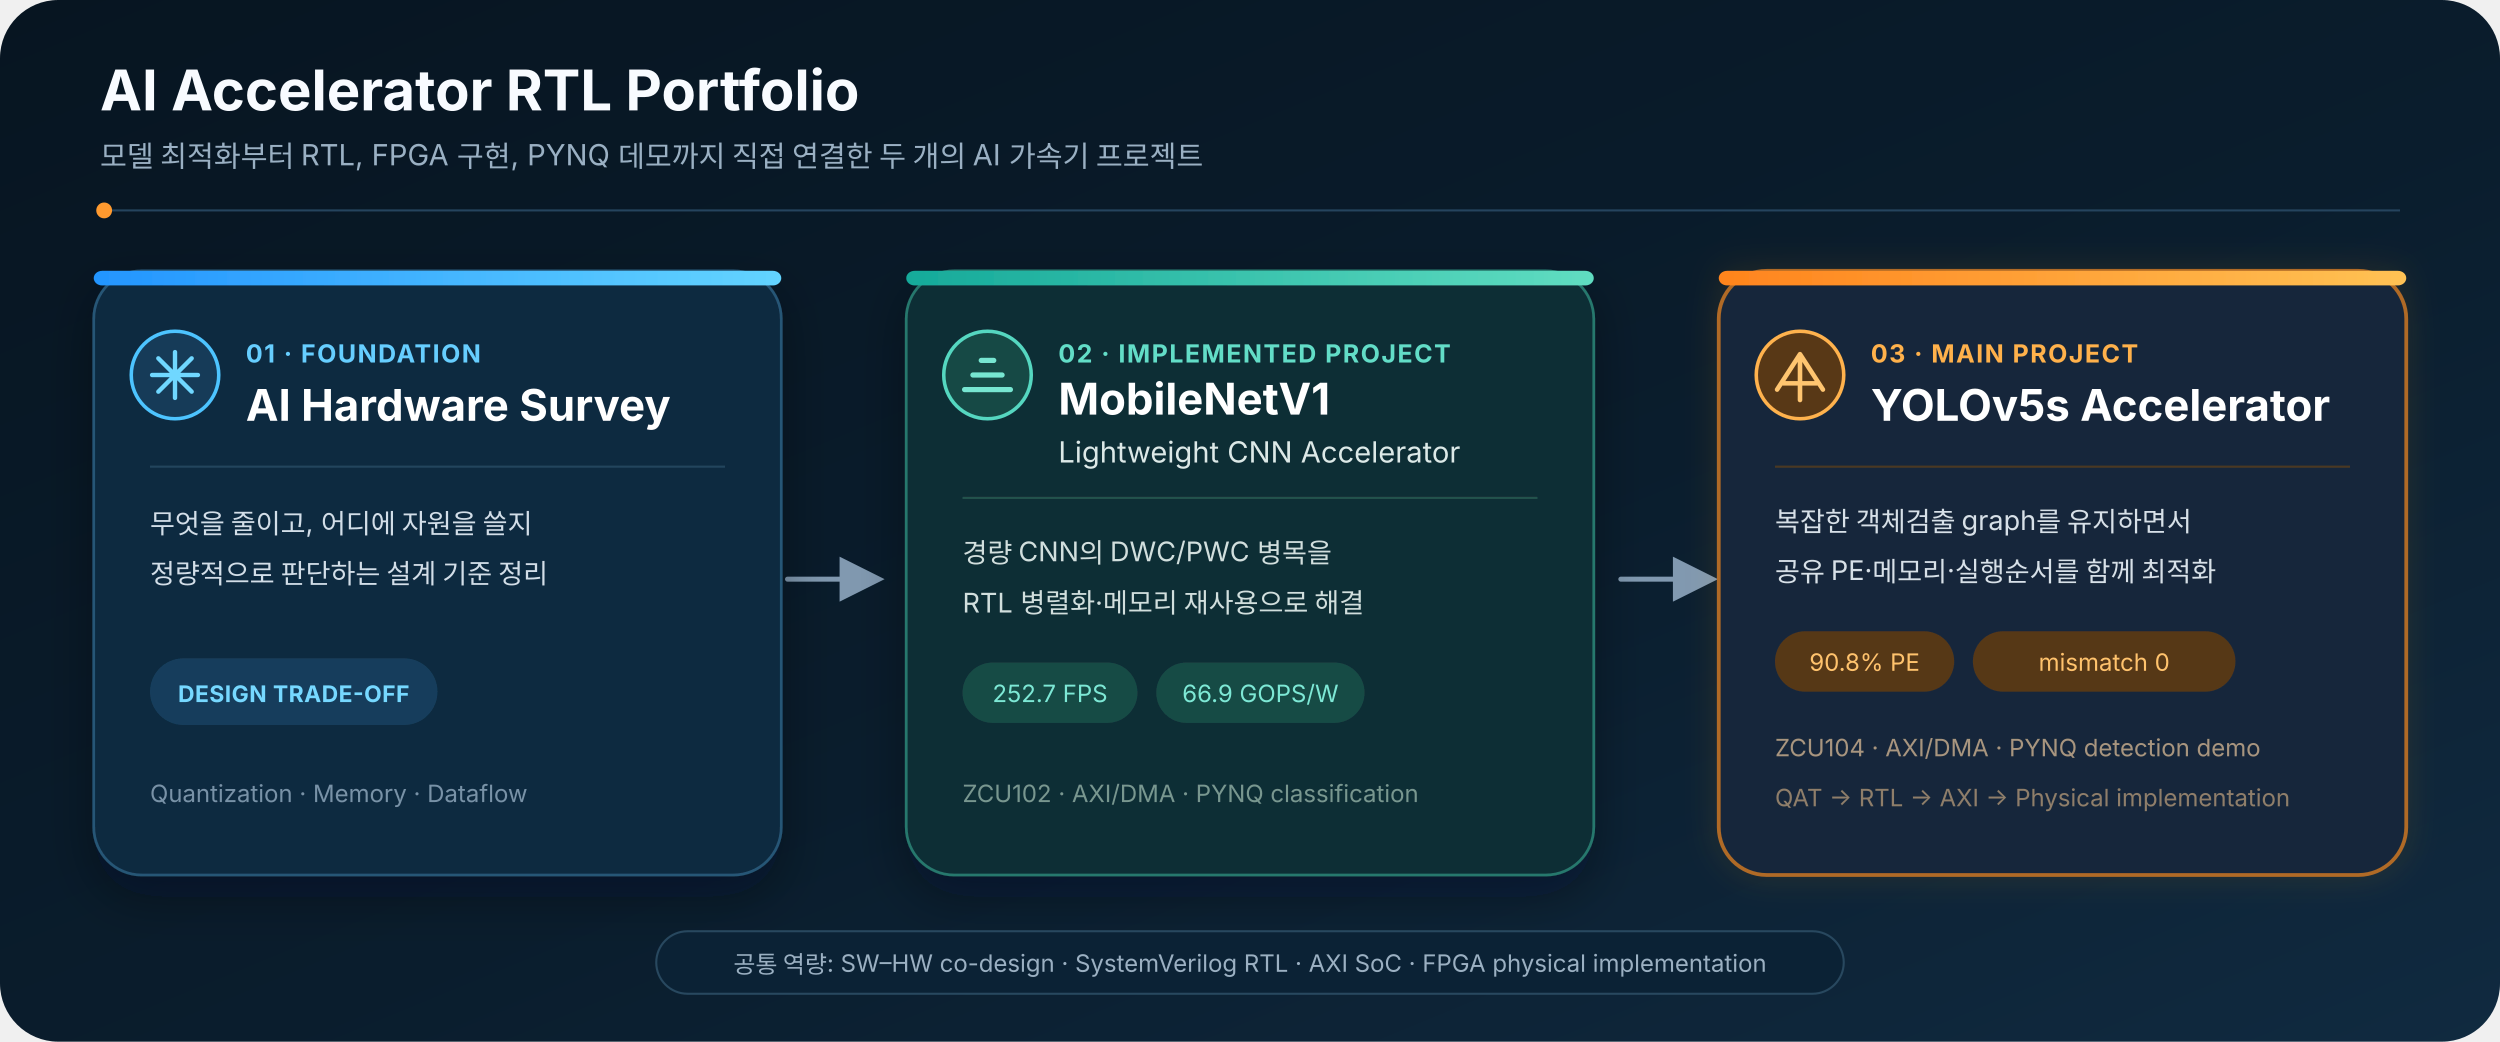
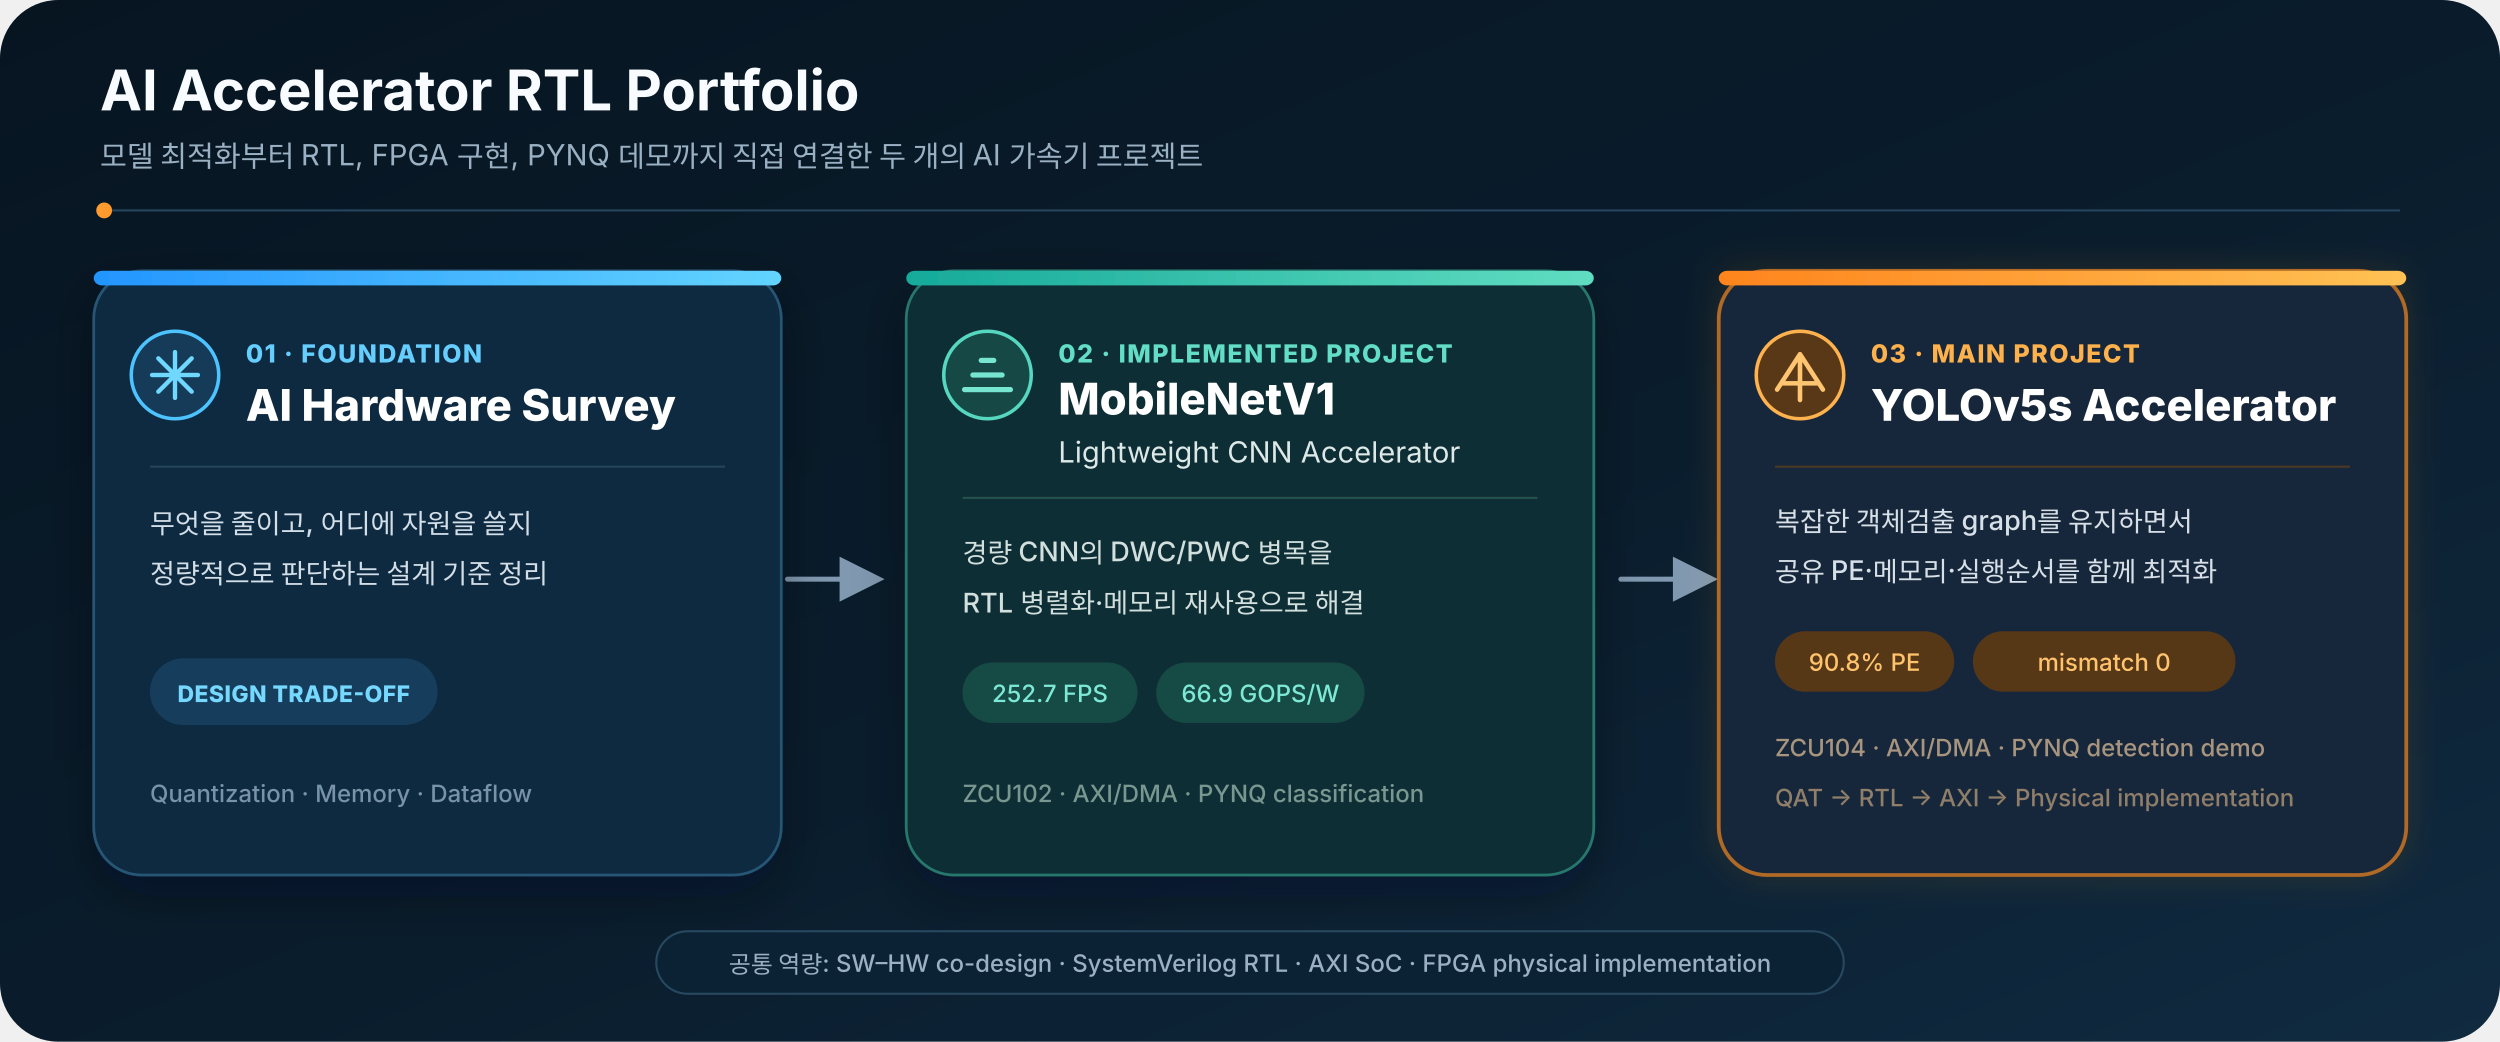
<svg xmlns="http://www.w3.org/2000/svg" width="1200" height="500" viewBox="0 0 1200 500" role="img" aria-labelledby="title desc">
  <defs>
    <linearGradient id="bg" x1="0" y1="0" x2="1" y2="1">
      <stop offset="0" stop-color="#071521" />
      <stop offset=".55" stop-color="#0a1d2d" />
      <stop offset="1" stop-color="#102a40" />
    </linearGradient>
    <linearGradient id="blue" x1="0" y1="0" x2="1" y2="0">
      <stop stop-color="#2395ff" />
      <stop offset="1" stop-color="#63d4ff" />
    </linearGradient>
    <linearGradient id="teal" x1="0" y1="0" x2="1" y2="0">
      <stop stop-color="#16aa9a" />
      <stop offset="1" stop-color="#60ddc1" />
    </linearGradient>
    <linearGradient id="orange" x1="0" y1="0" x2="1" y2="0">
      <stop stop-color="#ff841d" />
      <stop offset="1" stop-color="#ffc254" />
    </linearGradient>
    <filter id="shadow" x="-25%" y="-25%" width="150%" height="160%">
      <feDropShadow dx="0" dy="10" stdDeviation="12" flood-color="#000712" flood-opacity=".34" />
    </filter>
    <filter id="primary" x="-25%" y="-25%" width="150%" height="160%">
      <feDropShadow dx="0" dy="10" stdDeviation="12" flood-color="#000712" flood-opacity=".38" />
      <feDropShadow dx="0" dy="0" stdDeviation="8" flood-color="#ff982c" flood-opacity=".12" />
    </filter>
    <marker id="arrow" markerWidth="9" markerHeight="9" refX="7.5" refY="4.5" orient="auto">
      <path d="M0 0L9 4.5L0 9Z" fill="#8199b0" />
    </marker>
    <style>
    .f{font-family:Inter,"Segoe UI",Arial,sans-serif}
-     .eyebrow{font-size:12px;font-weight:700;letter-spacing:.7px}
-     .title{font-size:21px;font-weight:700}
-     .body{font-size:13px}
-     .small{font-size:11.5px}
-     .chip{font-size:11px;font-weight:700;letter-spacing:.2px}
+     .eyebrow{font-size:12px;font-weight:800;letter-spacing:.7px}
+     .title{font-size:21px;font-weight:800}
+     .body{font-size:13px;font-weight:500}
+     .small{font-size:11.5px;font-weight:500}
+     .chip{font-size:11px;font-weight:800;letter-spacing:.2px}
  </style>
  </defs>
  <rect width="1200" height="500" rx="28" fill="url(#bg)" />
  <text class="f" x="48" y="53" fill="#f8fbff" font-size="27" font-weight="700">AI Accelerator RTL Portfolio</text>
  <text class="f" x="48" y="80" fill="#9ab0c3" font-size="14">모델 최적화부터 RTL, FPGA 구현, PYNQ 데모까지 직접 연결한 두 개의 AI 가속기 프로젝트</text>
  <path d="M48 101H1152" stroke="#25445e" />
  <circle cx="50" cy="101" r="3.8" fill="#ff9a2f" />
  <path d="M378 278H421" stroke="#8199b0" stroke-width="2.4" stroke-linecap="round" marker-end="url(#arrow)" />
  <path d="M778 278H821" stroke="#8199b0" stroke-width="2.4" stroke-linecap="round" marker-end="url(#arrow)" />
  <g filter="url(#shadow)">
    <rect x="45" y="130" width="330" height="290" rx="23" fill="#0f2a40" stroke="#285676" stroke-width="1.3" />
    <rect x="45" y="130" width="330" height="7" rx="4" fill="url(#blue)" />
    <circle cx="84" cy="180" r="21" fill="#123b59" stroke="#4dc4ff" stroke-width="1.7" />
    <path d="M73 180h22M84 169v22M76 172l16 16M92 172l-16 16" stroke="#70d7ff" stroke-width="2.1" stroke-linecap="round" />
    <text class="f eyebrow" x="118" y="174" fill="#66ceff">01 · FOUNDATION</text>
    <text class="f title" x="118" y="202" fill="#fff">AI Hardware Survey</text>
    <path d="M72 224H348" stroke="#23445d" />
    <text class="f body" x="72" y="256" fill="#d2dee8">무엇을 줄이고, 어디에 자원을 쓸지</text>
    <text class="f body" x="72" y="280" fill="#d2dee8">정량적으로 판단하는 설계 기준 정리</text>
    <rect x="72" y="316" width="138" height="32" rx="16" fill="#143e5c" />
    <text class="f chip" x="141" y="337" text-anchor="middle" fill="#76d8ff">DESIGN TRADE-OFF</text>
    <text class="f small" x="72" y="385" fill="#7892a7">Quantization · Memory · Dataflow</text>
  </g>
  <g filter="url(#shadow)">
    <rect x="435" y="130" width="330" height="290" rx="23" fill="#0f2d36" stroke="#28786d" stroke-width="1.3" />
    <rect x="435" y="130" width="330" height="7" rx="4" fill="url(#teal)" />
    <circle cx="474" cy="180" r="21" fill="#174a45" stroke="#55d7c0" stroke-width="1.7" />
    <path d="M463 187h22M467 180h14M471 173h6" stroke="#77e6d1" stroke-width="2.5" stroke-linecap="round" />
    <text class="f eyebrow" x="508" y="174" fill="#62ddc7">02 · IMPLEMENTED PROJECT</text>
    <text class="f title" x="508" y="199" fill="#fff">MobileNetV1</text>
    <text class="f" x="508" y="222" fill="#dce9e7" font-size="14">Lightweight CNN Accelerator</text>
    <path d="M462 239H738" stroke="#24524d" />
    <text class="f body" x="462" y="270" fill="#d1dfdd">경량 CNN의 DWC/PWC 병목을</text>
    <text class="f body" x="462" y="294" fill="#d1dfdd">RTL 병렬화·메모리 재사용으로 해결</text>
    <rect x="462" y="318" width="84" height="29" rx="14.5" fill="#164b45" />
    <text class="f small" x="504" y="337" text-anchor="middle" fill="#7de8d5">252.7 FPS</text>
    <rect x="555" y="318" width="100" height="29" rx="14.5" fill="#164b45" />
    <text class="f small" x="605" y="337" text-anchor="middle" fill="#7de8d5">66.9 GOPS/W</text>
    <text class="f small" x="462" y="385" fill="#78978f">ZCU102 · AXI/DMA · PYNQ classification</text>
  </g>
  <g filter="url(#primary)">
    <rect x="825" y="130" width="330" height="290" rx="23" fill="#19283a" stroke="#b06a27" stroke-width="1.8" />
    <rect x="825" y="130" width="330" height="7" rx="4" fill="url(#orange)" />
    <circle cx="864" cy="180" r="21" fill="#583818" stroke="#ffb24d" stroke-width="1.7" />
    <path d="M853 187l11-17 11 17M856 184h16M864 170v22" fill="none" stroke="#ffc56f" stroke-width="2.2" stroke-linecap="round" stroke-linejoin="round" />
    <text class="f eyebrow" x="898" y="174" fill="#ffb14b">03 · MAIN PROJECT</text>
    <text class="f title" x="898" y="202" fill="#fff">YOLOv5s Accelerator</text>
    <path d="M852 224H1128" stroke="#4b3924" />
    <text class="f body" x="852" y="255" fill="#d7e0e8">복잡한 객체검출 graph를 유지하면서</text>
    <text class="f body" x="852" y="279" fill="#d7e0e8">공유 PE·메모리·실행순서를 함께 최적화</text>
    <g class="f small" text-anchor="middle">
      <rect x="852" y="303" width="86" height="29" rx="14.5" fill="#573719" />
      <text x="895" y="322" fill="#ffc36c">90.8% PE</text>
      <rect x="947" y="303" width="126" height="29" rx="14.5" fill="#573719" />
      <text x="1010" y="322" fill="#ffc36c">mismatch 0</text>
    </g>
    <text class="f small" x="852" y="363" fill="#a8957f">ZCU104 · AXI/DMA · PYNQ detection demo</text>
    <text class="f small" x="852" y="387" fill="#8f7e6b">QAT → RTL → AXI → Physical implementation</text>
  </g>
  <rect x="315" y="447" width="570" height="30" rx="15" fill="#0b2235" stroke="#28485f" />
  <text class="f small" x="600" y="467" text-anchor="middle" fill="#9bb0c2">공통 역량: SW–HW co-design · SystemVerilog RTL · AXI SoC · FPGA physical implementation</text>
</svg>
